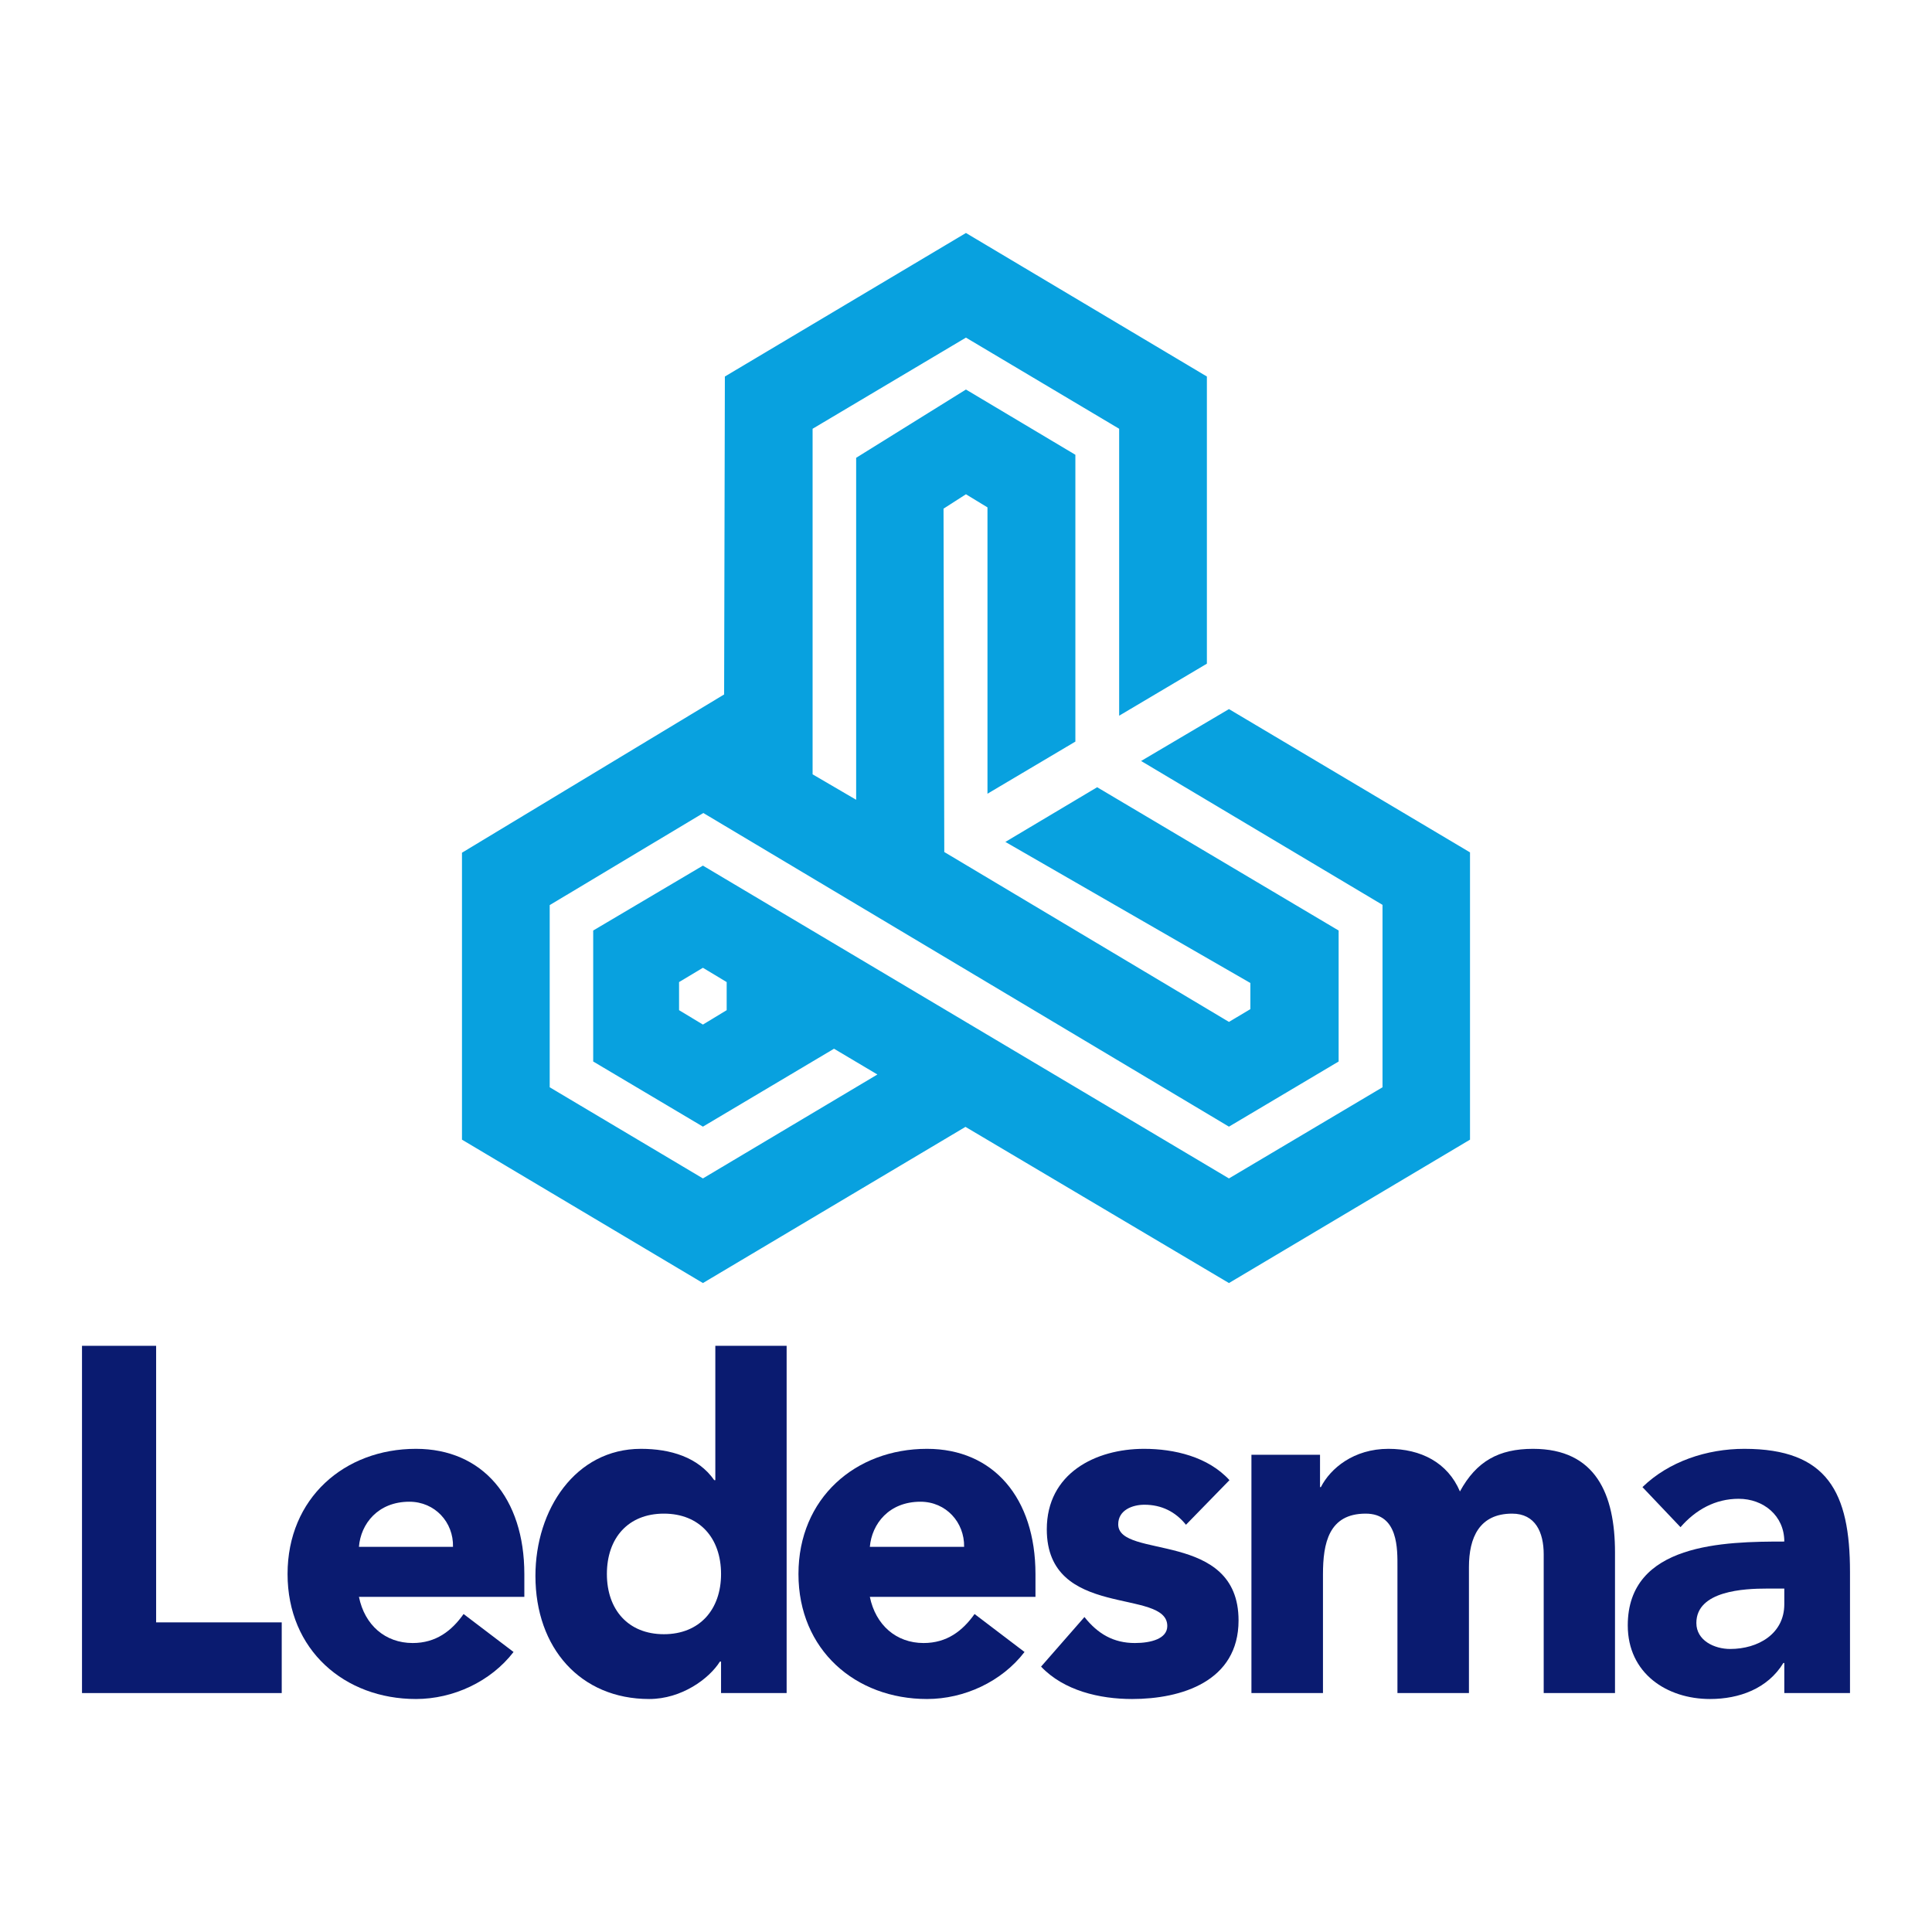
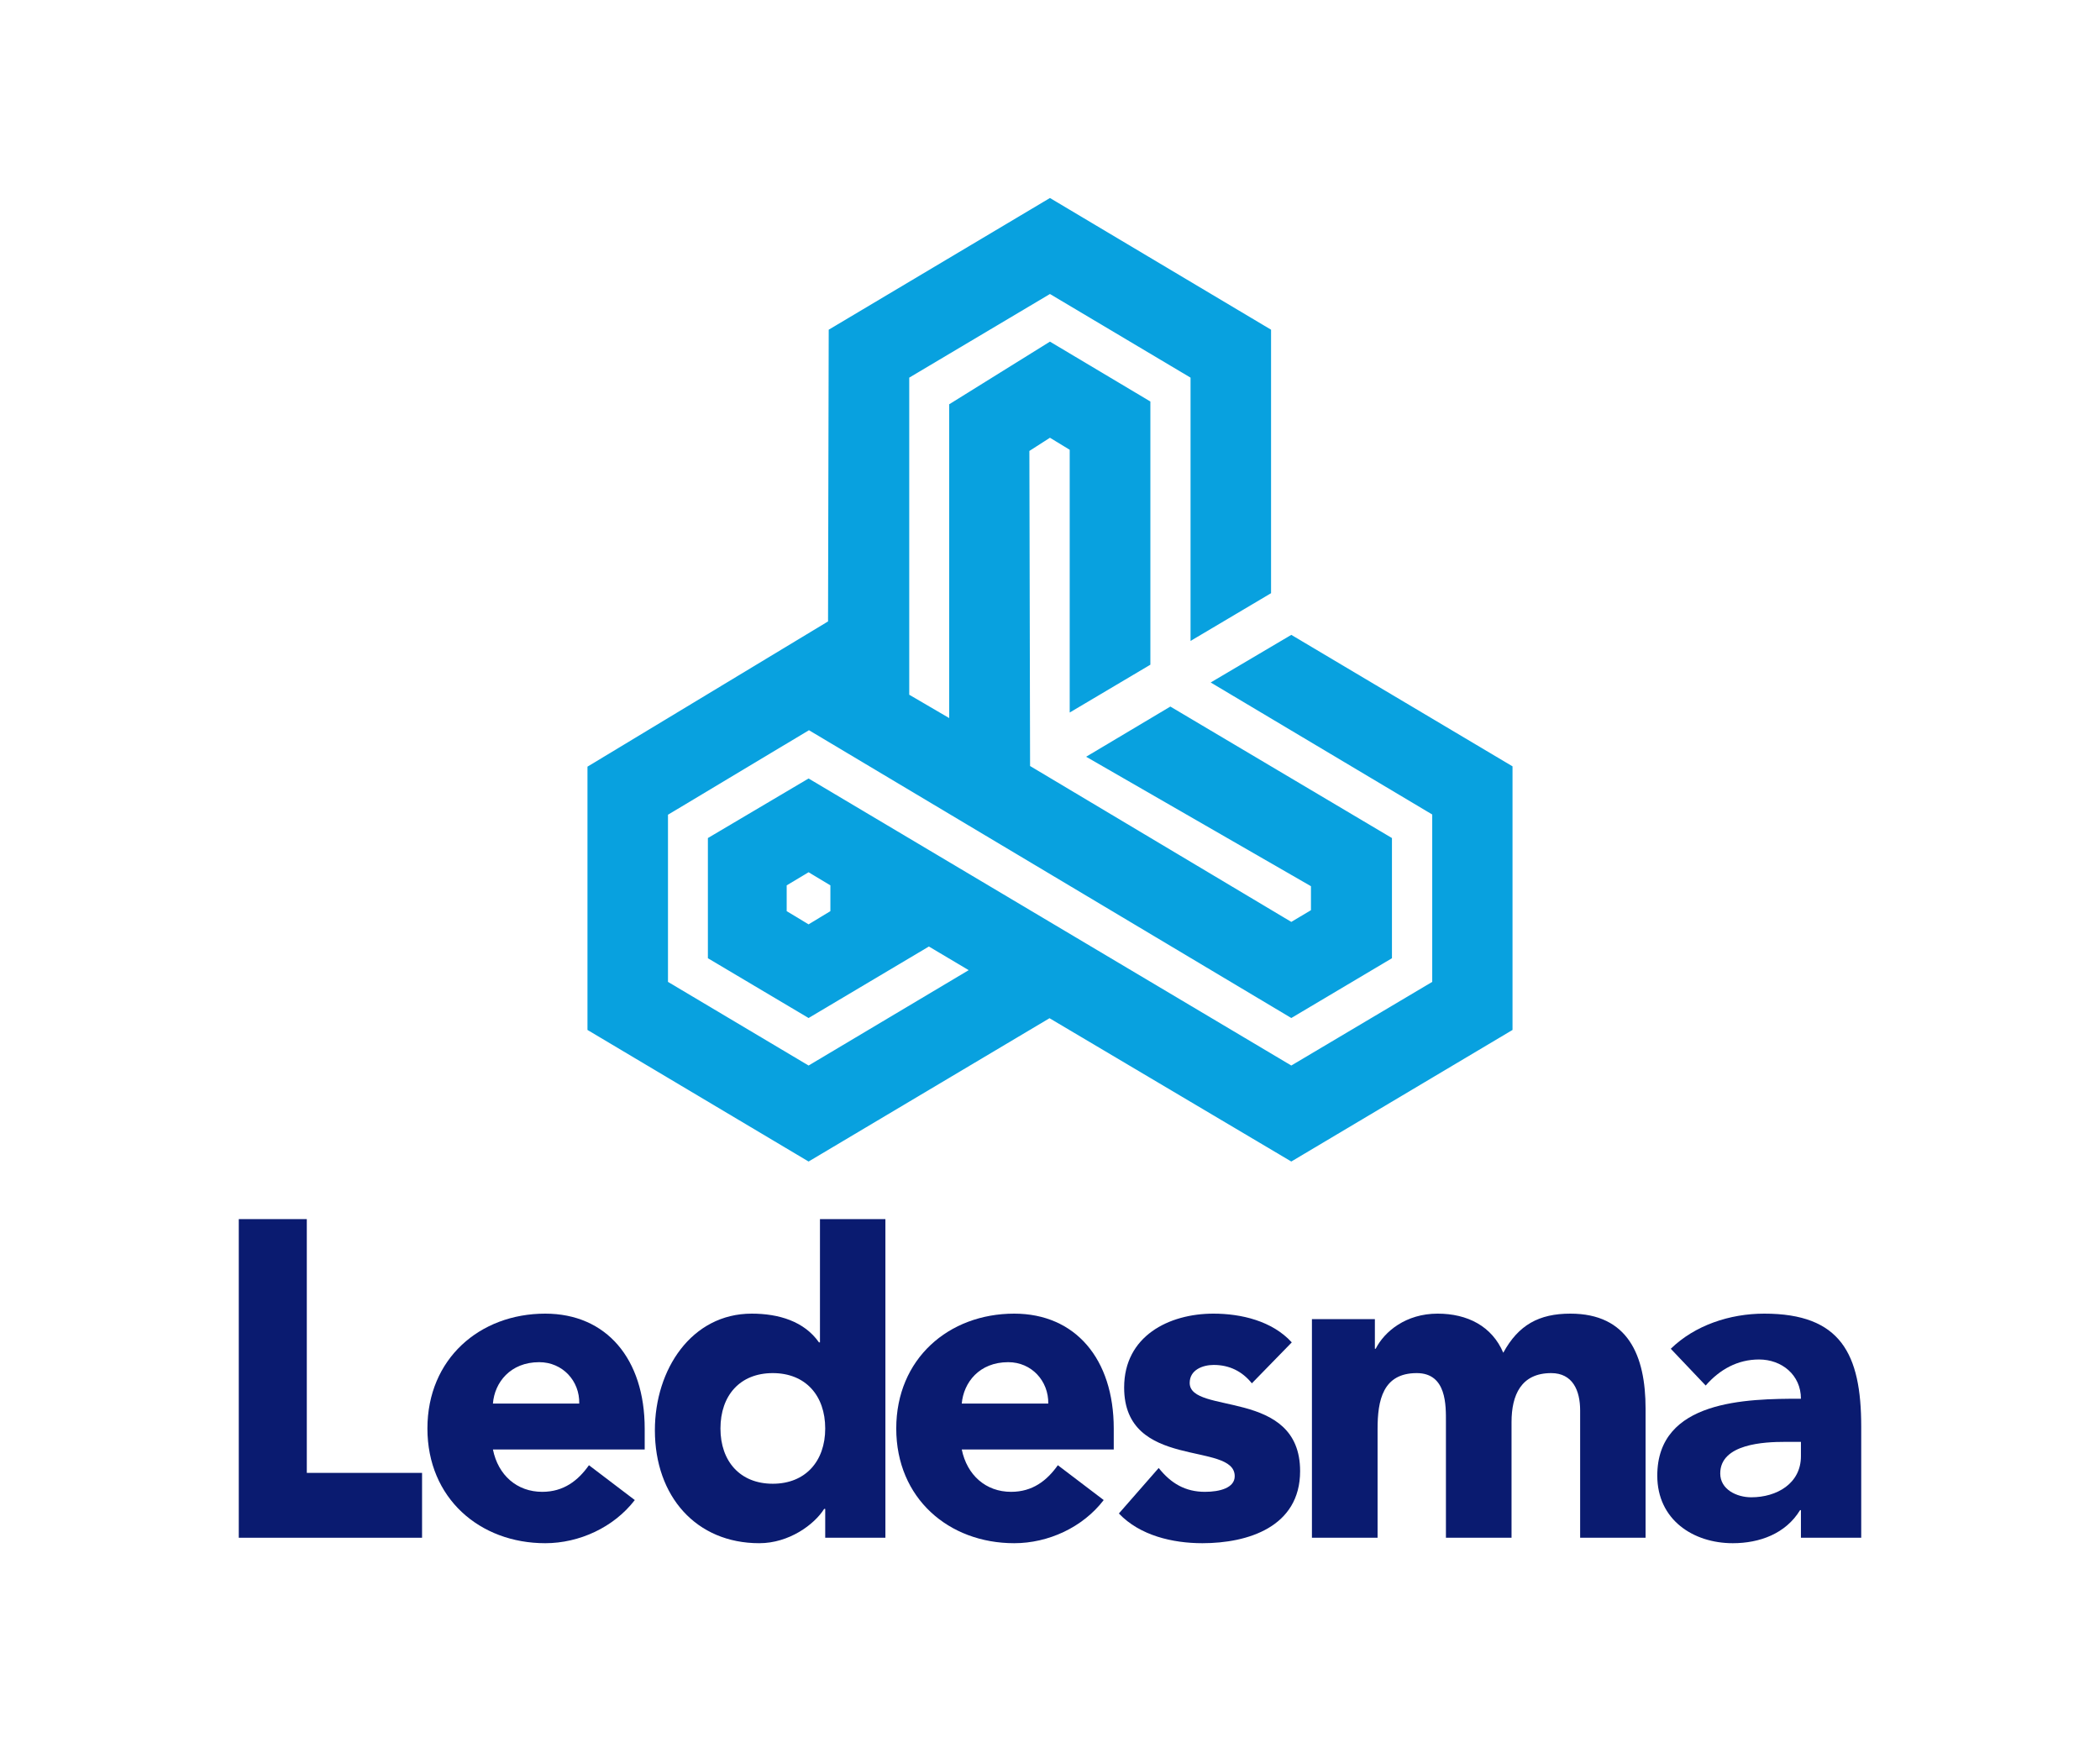
- <svg xmlns="http://www.w3.org/2000/svg" xml:space="preserve" width="50.8mm" height="50.8mm" version="1.1" style="shape-rendering:geometricPrecision; text-rendering:geometricPrecision; image-rendering:optimizeQuality; fill-rule:evenodd; clip-rule:evenodd" viewBox="0 0 5079.98 5079.98">
+ <svg xmlns="http://www.w3.org/2000/svg" xml:space="preserve" width="46.487mm" height="38.548mm" version="1.1" style="shape-rendering:geometricPrecision; text-rendering:geometricPrecision; image-rendering:optimizeQuality; fill-rule:evenodd; clip-rule:evenodd" viewBox="0 0 4648.7 3854.78">
  <defs>
    <style type="text/css">
   
    .fil0 {fill:none}
    .fil2 {fill:#08A1DF;fill-rule:nonzero}
    .fil1 {fill:#0A1B70;fill-rule:nonzero}
   
  </style>
  </defs>
  <g id="_23Layer_x0020_1">
-     <rect class="fil0" x="-0.01" y="-0" width="5079.99" height="5079.99" />
-     <rect class="fil0" x="1269.99" y="1270" width="2539.99" height="2539.99" />
-     <g id="_1928115137296">
-       <g>
-         <polygon class="fil1" points="215.62,3538.67 410.52,3538.67 410.52,4265.85 740.77,4265.85 740.77,4451.72 215.62,4451.72 " />
-         <path class="fil1" d="M1350.31 4343.72c-60.19,78.3 -159.2,123.64 -256.62,123.64 -187.7,0 -337.58,-128.9 -337.58,-328.61 0,-199.7 149.88,-329.21 337.58,-329.21 175.09,0 284.99,129.51 284.99,329.21l0 59.98 -434.87 0c14.85,73.84 68.95,121.43 141.32,121.43 61.21,0 102.51,-31.94 133.82,-76.27l131.36 99.83zm-159.2 -276.54l0 0c1.61,-64.49 -47.4,-118.56 -114.81,-118.56 -82.66,0 -127.81,58.36 -132.49,118.56l247.3 0z" />
-         <path class="fil1" d="M2068.36 4451.72l-172.44 0 0 -82.76 -2.98 0c-28.36,45.13 -100.73,98.4 -185.95,98.4 -180.59,0 -299.13,-134.01 -299.13,-323.74 0,-174.27 105.13,-334.08 277.38,-334.08 77.68,0 150.48,21.96 192.77,82.35l2.86 0 0 -353.22 187.49 0 0 913.05zm-322.73 -471.79l0 0c-93.95,0 -149.88,64.08 -149.88,158.82 0,93.54 55.93,158.22 149.88,158.22 93.75,0 150.29,-64.68 150.29,-158.22 0,-94.74 -56.54,-158.82 -150.29,-158.82z" />
-         <path class="fil1" d="M2693.87 4343.72c-60,78.3 -158.82,123.64 -256.43,123.64 -187.8,0 -337.98,-128.9 -337.98,-328.61 0,-199.7 150.18,-329.21 337.98,-329.21 174.88,0 285.21,129.51 285.21,329.21l0 59.98 -435.49 0c15.15,73.84 69.14,121.43 141.32,121.43 61.42,0 102.5,-31.94 134.03,-76.27l131.36 99.83zm-158.82 -276.54l0 0c1.02,-64.49 -47.58,-118.56 -114.78,-118.56 -83.09,0 -127.83,58.36 -133.11,118.56l247.89 0z" />
-         <path class="fil1" d="M3118.37 4009.2c-27.76,-34.55 -64.57,-52.67 -109.31,-52.67 -31.1,0 -68.82,13.86 -68.82,51.46 0,92.72 316.39,14.25 316.39,252.79 0,160.22 -150.15,206.58 -279.9,206.58 -85.41,0 -179.36,-21.94 -239.36,-85.19l114.07 -130.35c35.22,44.31 76.39,68.34 132.62,68.34 42.61,0 85.19,-11.4 85.19,-44.76 0,-101.06 -316.82,-15.87 -316.82,-254.19 0,-147.21 128,-211.67 255.81,-211.67 79.12,0 168.39,20.73 224.51,82.35l-114.38 117.31z" />
-         <path class="fil1" d="M3290.49 3825.19l180.37 0 0 85 2.27 0c25,-49.2 86.29,-100.65 177.52,-100.65 85.39,0 155.76,35.97 188.09,112.05 43.41,-79.72 102.59,-112.05 192.16,-112.05 165.35,0 215.57,119.96 215.57,272.29l0 369.89 -187.48 0 0 -364.82c0,-57.76 -21.77,-106.97 -82.98,-106.97 -86.02,0 -113.58,62.83 -113.58,140.33l0 331.46 -188 0 0 -331.46c0,-46.16 2.84,-140.33 -83.56,-140.33 -97.31,0 -112.27,78.09 -112.27,159.84l0 311.95 -188.11 0 0 -626.53z" />
-         <path class="fil1" d="M4691.62 4372.6l-2.46 0c-41.27,67.72 -116.32,94.76 -192.79,94.76 -113.56,0 -216.34,-67.3 -216.34,-193.58 0,-216.77 255.4,-220.44 411.59,-220.44 0,-68.32 -55.11,-112.44 -119.99,-112.44 -61.2,0 -112.65,28.45 -152.93,74.62l-100.03 -105.33c69.14,-67.31 169.08,-100.65 267.9,-100.65 218.91,0 277.79,114.9 277.79,323.72l0 318.46 -172.74 0 0 -79.12zm-46.17 -195.61l0 0c-57.85,0 -185.05,5.28 -185.05,90.48 0,46.16 47.48,68.32 88.86,68.32 73.41,0 142.36,-39.66 142.36,-117.72l0 -41.08 -46.17 0z" />
+     <rect class="fil0" x="-215.65" y="-612.6" width="5079.99" height="5079.99" />
+     <g id="_2237967116400">
+       <rect class="fil0" x="1343.17" y="946.22" width="1962.35" height="1962.35" />
+       <g id="_1928115137296">
+         <g>
+           <polygon class="fil1" points="528.58,2698.95 679.16,2698.95 679.16,3260.76 934.3,3260.76 934.3,3404.36 528.58,3404.36 " />
+           <path class="fil1" d="M1405.22 3320.92c-46.5,60.49 -122.99,95.52 -198.26,95.52 -145.01,0 -260.8,-99.58 -260.8,-253.88 0,-154.28 115.79,-254.34 260.8,-254.34 135.28,0 220.18,100.06 220.18,254.34l0 46.34 -335.97 0c11.47,57.05 53.27,93.82 109.18,93.82 47.29,0 79.2,-24.68 103.39,-58.93l101.48 77.13zm-122.99 -213.65l0 0c1.24,-49.82 -36.62,-91.6 -88.7,-91.6 -63.86,0 -98.75,45.09 -102.36,91.6l191.06 0z" />
+           <path class="fil1" d="M1959.98 3404.36l-133.23 0 0 -63.94 -2.3 0c-21.91,34.87 -77.82,76.02 -143.66,76.02 -139.52,0 -231.1,-103.53 -231.1,-250.11 0,-134.64 81.22,-258.11 214.3,-258.11 60.01,0 116.25,16.97 148.93,63.62l2.21 0 0 -272.89 144.85 0 0 705.41zm-249.34 -364.5l0 0c-72.58,0 -115.79,49.51 -115.79,122.7 0,72.27 43.21,122.24 115.79,122.24 72.43,0 116.11,-49.97 116.11,-122.24 0,-73.19 -43.68,-122.7 -116.11,-122.7z" />
+           <path class="fil1" d="M2443.23 3320.92c-46.35,60.49 -122.7,95.52 -198.11,95.52 -145.09,0 -261.12,-99.58 -261.12,-253.88 0,-154.28 116.03,-254.34 261.12,-254.34 135.11,0 220.35,100.06 220.35,254.34l0 46.34 -336.45 0c11.7,57.05 53.41,93.82 109.18,93.82 47.45,0 79.19,-24.68 103.55,-58.93l101.48 77.13zm-122.7 -213.65l0 0c0.79,-49.82 -36.76,-91.6 -88.67,-91.6 -64.2,0 -98.76,45.09 -102.84,91.6l191.51 0z" />
+           <path class="fil1" d="M2771.2 3062.48c-21.45,-26.7 -49.89,-40.7 -84.45,-40.7 -24.03,0 -53.17,10.71 -53.17,39.76 0,71.63 244.43,11.01 244.43,195.3 0,123.79 -116,159.6 -216.24,159.6 -65.99,0 -138.57,-16.95 -184.93,-65.81l88.13 -100.71c27.21,34.23 59.02,52.8 102.46,52.8 32.92,0 65.82,-8.81 65.82,-34.58 0,-78.08 -244.77,-12.26 -244.77,-196.39 0,-113.73 98.89,-163.53 197.63,-163.53 61.13,0 130.1,16.02 173.45,63.62l-88.36 90.64z" />
+           <path class="fil1" d="M2904.17 2920.31l139.35 0 0 65.67 1.76 0c19.31,-38.01 66.66,-77.76 137.15,-77.76 65.97,0 120.33,27.79 145.31,86.57 33.54,-61.59 79.26,-86.57 148.46,-86.57 127.75,0 166.55,92.68 166.55,210.37l0 285.77 -144.85 0 0 -281.85c0,-44.63 -16.82,-82.65 -64.11,-82.65 -66.45,0 -87.75,48.54 -87.75,108.42l0 256.08 -145.24 0 0 -256.08c0,-35.66 2.19,-108.42 -64.56,-108.42 -75.18,0 -86.74,60.33 -86.74,123.49l0 241.01 -145.33 0 0 -484.05z" />
+           <path class="fil1" d="M3986.66 3343.23l-1.9 0c-31.88,52.32 -89.87,73.21 -148.95,73.21 -87.73,0 -167.14,-51.99 -167.14,-149.55 0,-167.48 197.32,-170.31 317.99,-170.31 0,-52.79 -42.58,-86.87 -92.7,-86.87 -47.28,0 -87.03,21.98 -118.15,57.65l-77.28 -81.38c53.41,-52 130.63,-77.76 206.97,-77.76 169.13,0 214.62,88.77 214.62,250.1l0 246.04 -133.46 0 0 -61.13zm-35.67 -151.12l0 0c-44.69,0 -142.96,4.08 -142.96,69.9 0,35.66 36.68,52.78 68.65,52.78 56.71,0 109.98,-30.64 109.98,-90.94l0 -31.74 -35.67 0z" />
+         </g>
+         <path class="fil2" d="M2280.24 1695.84l578.27 345.12 43.51 -25.94 0 -53.1 -497.7 -286.6 186.46 -111.1 490.54 291.09 0 266.08 -222.81 132.35 -1067.74 -637.14 -312.08 187.08 0 370.07 311.23 185.17 354.43 -211.12 -88.1 -52.36 -266.33 158.3 -222.89 -132.35 0 -266.08 222.89 -131.84 1068.59 635.45 311.96 -185.17 0 -370.56 -490.42 -292.28 178.46 -105.42 489.7 291.08 0 583.58 -489.7 291.3 -535.23 -317.27 -533.36 317.27 -489.46 -291.3 0 -582.87 532.54 -321.52 1.51 -645.86 489.72 -291.57 489.47 291.57 0 583.34 -178.23 105.7 0 -582.91 -311.24 -185.16 -311.49 185.16 0 702 88.47 51.68 0 -694.69 223.02 -138.7 222.31 132.56 0 582.66 -178.57 105.89 0 -581.68 -43.74 -26.66 -45.53 29.24 1.54 697.51zm-538.78 264.21l0 0 0 57.08 48.46 29.25 48.27 -29.25 0 -57.08 -48.27 -29.02 -48.46 29.02z" />
      </g>
-       <path class="fil2" d="M2482.89 2240.28l748.49 446.71 56.32 -33.58 0 -68.72 -644.2 -370.97 241.35 -143.8 634.93 376.77 0 344.41 -288.4 171.3 -1382.03 -824.68 -403.95 242.14 0 479.01 402.84 239.68 458.77 -273.27 -114.04 -67.77 -344.73 204.89 -288.49 -171.3 0 -344.41 288.49 -170.65 1383.14 822.51 403.79 -239.68 0 -479.64 -634.77 -378.31 230.98 -136.46 633.85 376.76 0 755.37 -633.85 377.05 -692.77 -410.67 -690.37 410.67 -633.53 -377.05 0 -754.45 689.29 -416.16 1.96 -835.97 633.88 -377.4 633.54 377.4 0 755.05 -230.69 136.81 0 -754.49 -402.85 -239.67 -403.19 239.67 0 908.64 114.51 66.89 0 -899.18 288.68 -179.53 287.74 171.59 0 754.16 -231.13 137.06 0 -752.9 -56.61 -34.5 -58.94 37.84 1.99 902.83zm-697.37 341.98l0 0 0 73.89 62.72 37.85 62.48 -37.85 0 -73.89 -62.48 -37.56 -62.72 37.56z" />
    </g>
  </g>
</svg>
